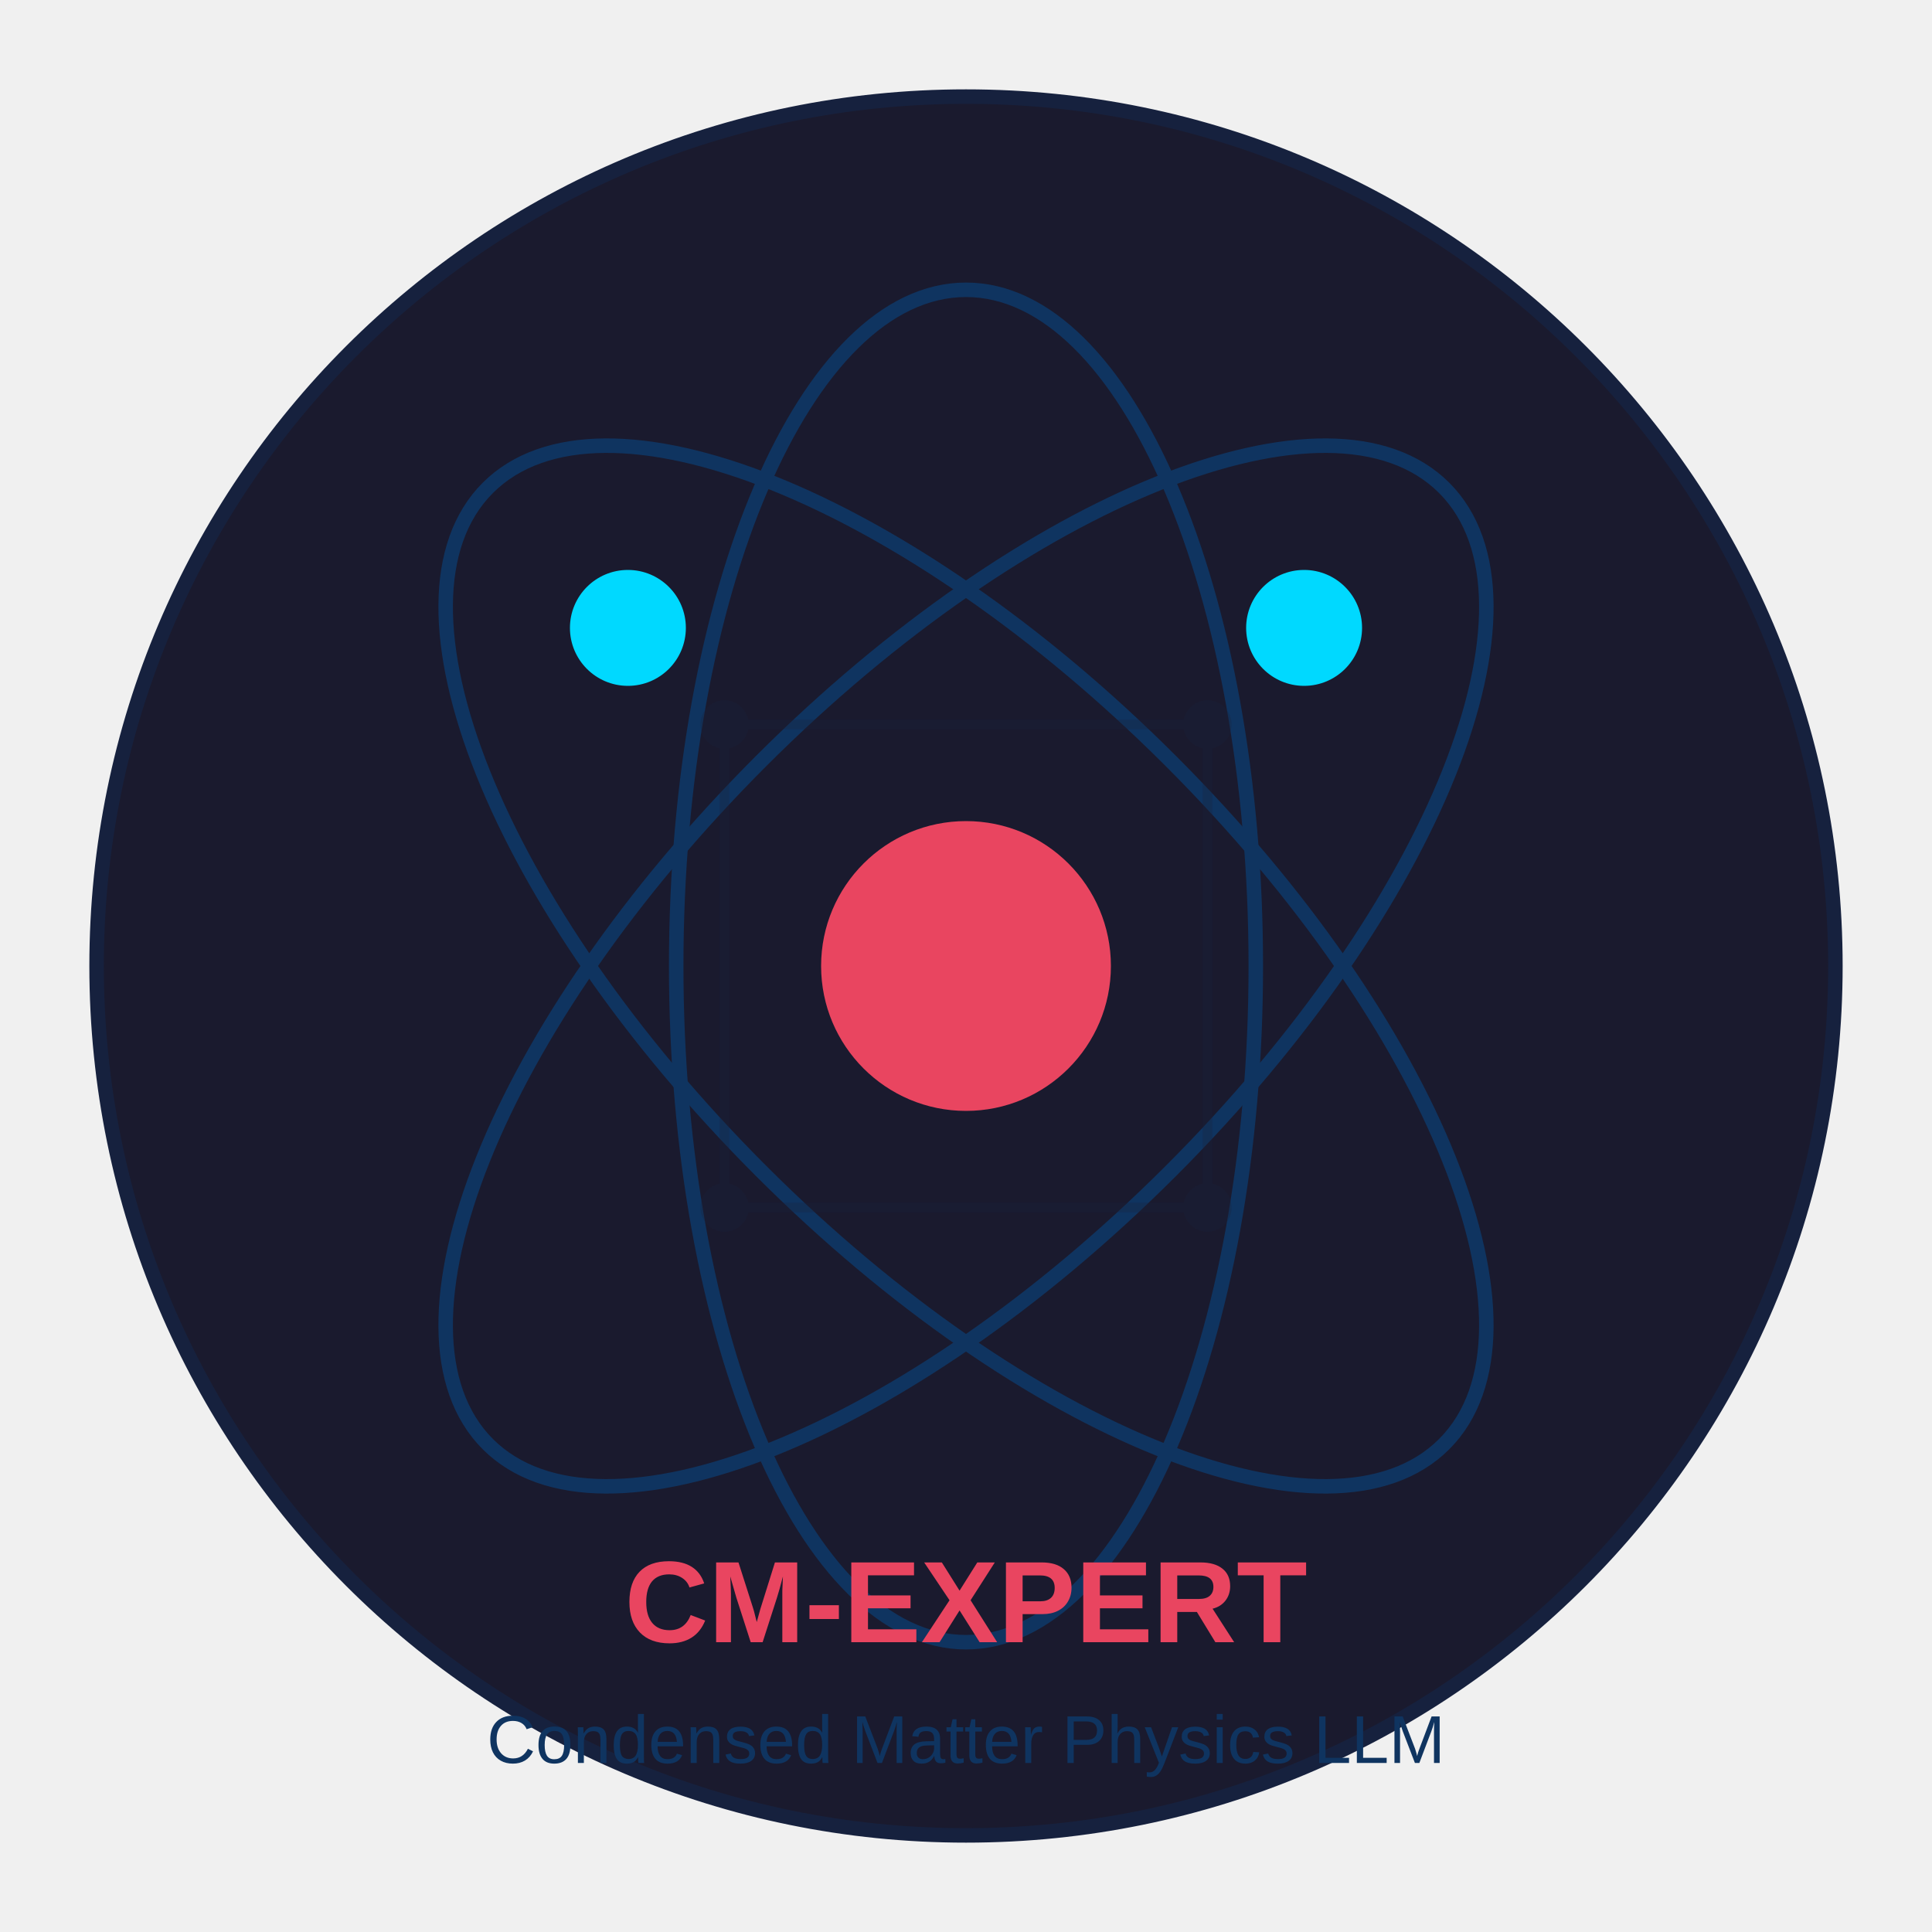
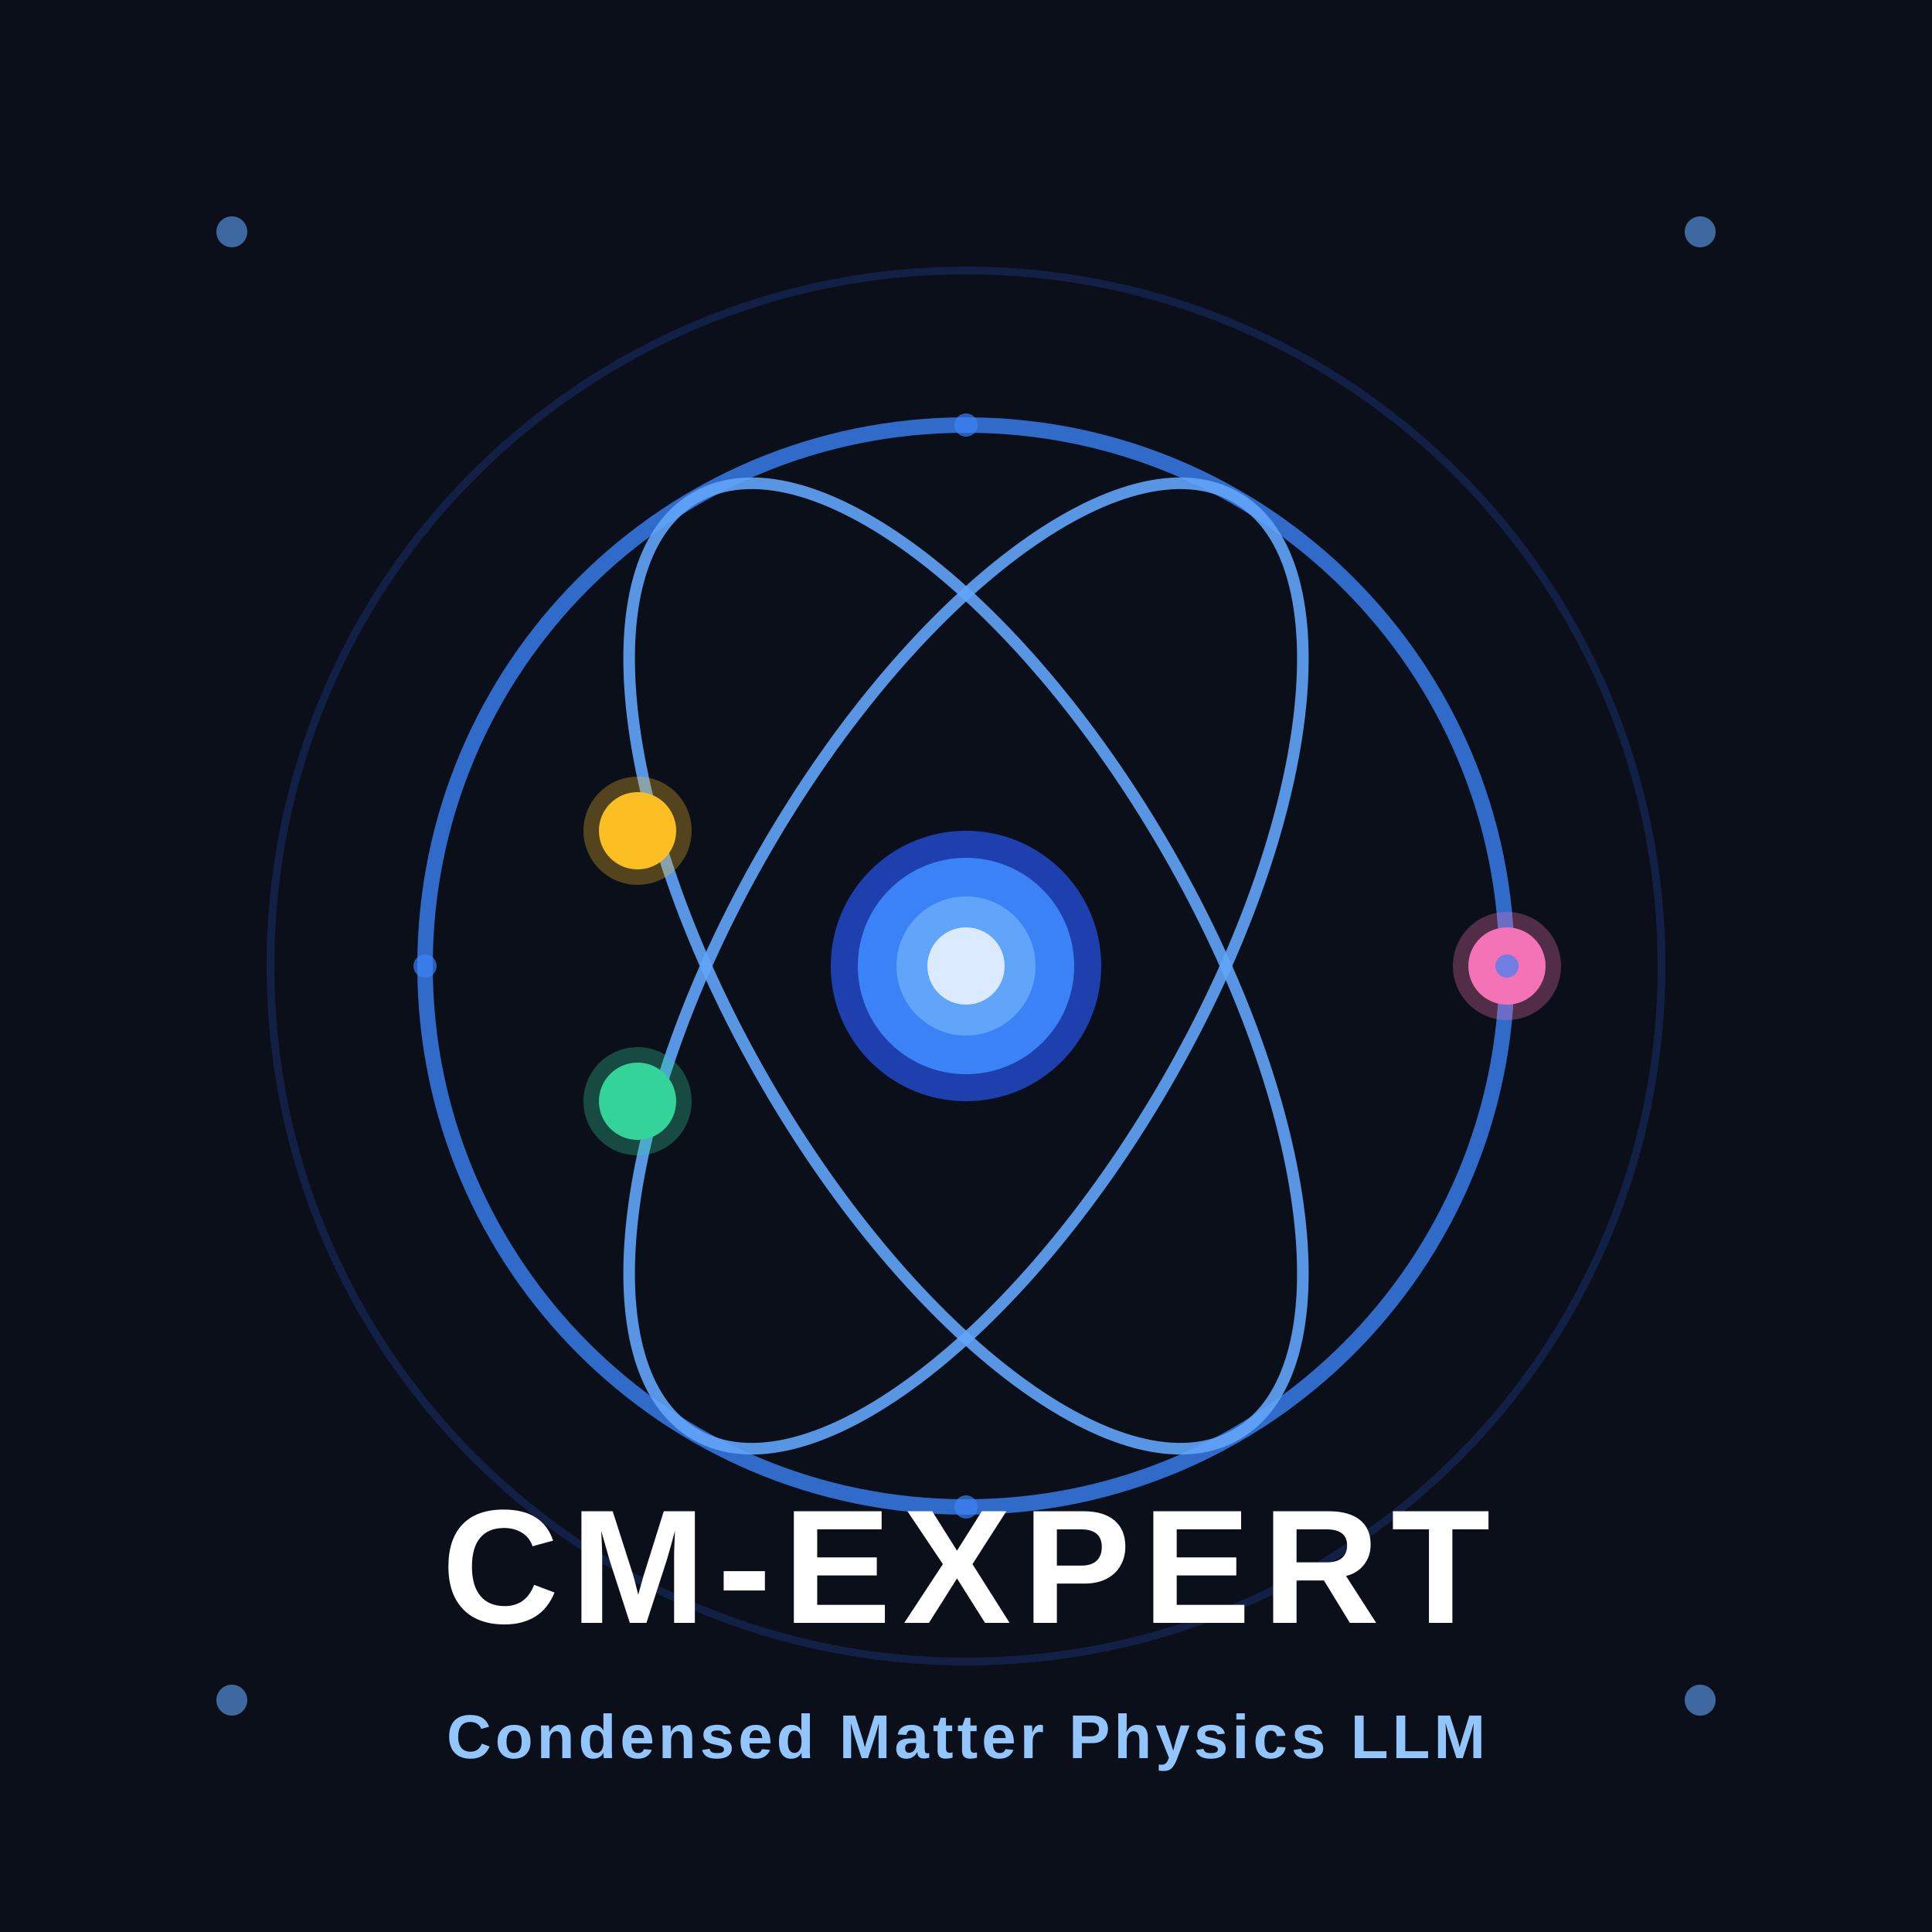
- <svg xmlns="http://www.w3.org/2000/svg" viewBox="0 0 400 400">
-   <circle cx="200" cy="200" r="180" fill="#1a1a2e" stroke="#16213e" stroke-width="3" />
-   <ellipse cx="200" cy="200" rx="140" ry="60" fill="none" stroke="#0f3460" stroke-width="3" transform="rotate(-45 200 200)" />
-   <ellipse cx="200" cy="200" rx="140" ry="60" fill="none" stroke="#0f3460" stroke-width="3" transform="rotate(45 200 200)" />
-   <ellipse cx="200" cy="200" rx="140" ry="60" fill="none" stroke="#0f3460" stroke-width="3" transform="rotate(90 200 200)" />
-   <circle cx="200" cy="200" r="30" fill="#e94560" />
-   <circle cx="270" cy="130" r="12" fill="#00d9ff">
-     <animate attributeName="cx" values="270;130;270" dur="3s" repeatCount="indefinite" />
-     <animate attributeName="cy" values="130;270;130" dur="3s" repeatCount="indefinite" />
-   </circle>
-   <circle cx="130" cy="130" r="12" fill="#00d9ff">
-     <animate attributeName="cx" values="130;270;130" dur="3s" repeatCount="indefinite" />
-     <animate attributeName="cy" values="130;270;130" dur="3s" repeatCount="indefinite" />
-   </circle>
-   <g opacity="0.3">
-     <circle cx="150" cy="150" r="5" fill="#16213e" />
-     <circle cx="250" cy="150" r="5" fill="#16213e" />
-     <circle cx="150" cy="250" r="5" fill="#16213e" />
-     <circle cx="250" cy="250" r="5" fill="#16213e" />
-     <line x1="150" y1="150" x2="250" y2="150" stroke="#16213e" stroke-width="2" />
-     <line x1="150" y1="150" x2="150" y2="250" stroke="#16213e" stroke-width="2" />
-     <line x1="250" y1="150" x2="250" y2="250" stroke="#16213e" stroke-width="2" />
-     <line x1="150" y1="250" x2="250" y2="250" stroke="#16213e" stroke-width="2" />
-   </g>
-   <text x="200" y="340" font-family="Arial, sans-serif" font-size="24" font-weight="bold" fill="#e94560" text-anchor="middle">CM-EXPERT</text>
-   <text x="200" y="365" font-family="Arial, sans-serif" font-size="14" fill="#0f3460" text-anchor="middle">Condensed Matter Physics LLM</text>
+ <svg xmlns="http://www.w3.org/2000/svg" viewBox="0 0 500 500">
+   <rect width="500" height="500" fill="#0b0f19" />
+   <circle cx="250" cy="250" r="180" fill="none" stroke="#1e3a8a" stroke-width="2" opacity="0.4" />
+   <circle cx="250" cy="250" r="140" fill="none" stroke="#3b82f6" stroke-width="4" opacity="0.8" />
+   <ellipse cx="250" cy="250" rx="140" ry="60" fill="none" stroke="#60a5fa" stroke-width="3" transform="rotate(60 250 250)" opacity="0.9" />
+   <ellipse cx="250" cy="250" rx="140" ry="60" fill="none" stroke="#60a5fa" stroke-width="3" transform="rotate(-60 250 250)" opacity="0.9" />
+   <circle cx="250" cy="250" r="35" fill="#1e40af" />
+   <circle cx="250" cy="250" r="28" fill="#3b82f6" />
+   <circle cx="250" cy="250" r="18" fill="#60a5fa" />
+   <circle cx="250" cy="250" r="10" fill="#dbeafe" />
+   <circle cx="390" cy="250" r="10" fill="#f472b6" />
+   <circle cx="165" cy="285" r="10" fill="#34d399" />
+   <circle cx="165" cy="215" r="10" fill="#fbbf24" />
+   <circle cx="390" cy="250" r="14" fill="#f472b6" opacity="0.3" />
+   <circle cx="165" cy="285" r="14" fill="#34d399" opacity="0.3" />
+   <circle cx="165" cy="215" r="14" fill="#fbbf24" opacity="0.3" />
+   <text x="250" y="420" font-family="Arial, Helvetica, sans-serif" font-size="42" font-weight="bold" fill="#ffffff" text-anchor="middle" letter-spacing="3">CM-EXPERT</text>
+   <text x="250" y="455" font-family="Arial, Helvetica, sans-serif" font-size="16" font-weight="600" fill="#93c5fd" text-anchor="middle" letter-spacing="1">Condensed Matter Physics LLM</text>
+   <circle cx="60" cy="60" r="4" fill="#60a5fa" opacity="0.6" />
+   <circle cx="440" cy="60" r="4" fill="#60a5fa" opacity="0.6" />
+   <circle cx="60" cy="440" r="4" fill="#60a5fa" opacity="0.6" />
+   <circle cx="440" cy="440" r="4" fill="#60a5fa" opacity="0.6" />
+   <circle cx="250" cy="110" r="3" fill="#3b82f6" opacity="0.7" />
+   <circle cx="250" cy="390" r="3" fill="#3b82f6" opacity="0.7" />
+   <circle cx="110" cy="250" r="3" fill="#3b82f6" opacity="0.7" />
+   <circle cx="390" cy="250" r="3" fill="#3b82f6" opacity="0.7" />
</svg>
